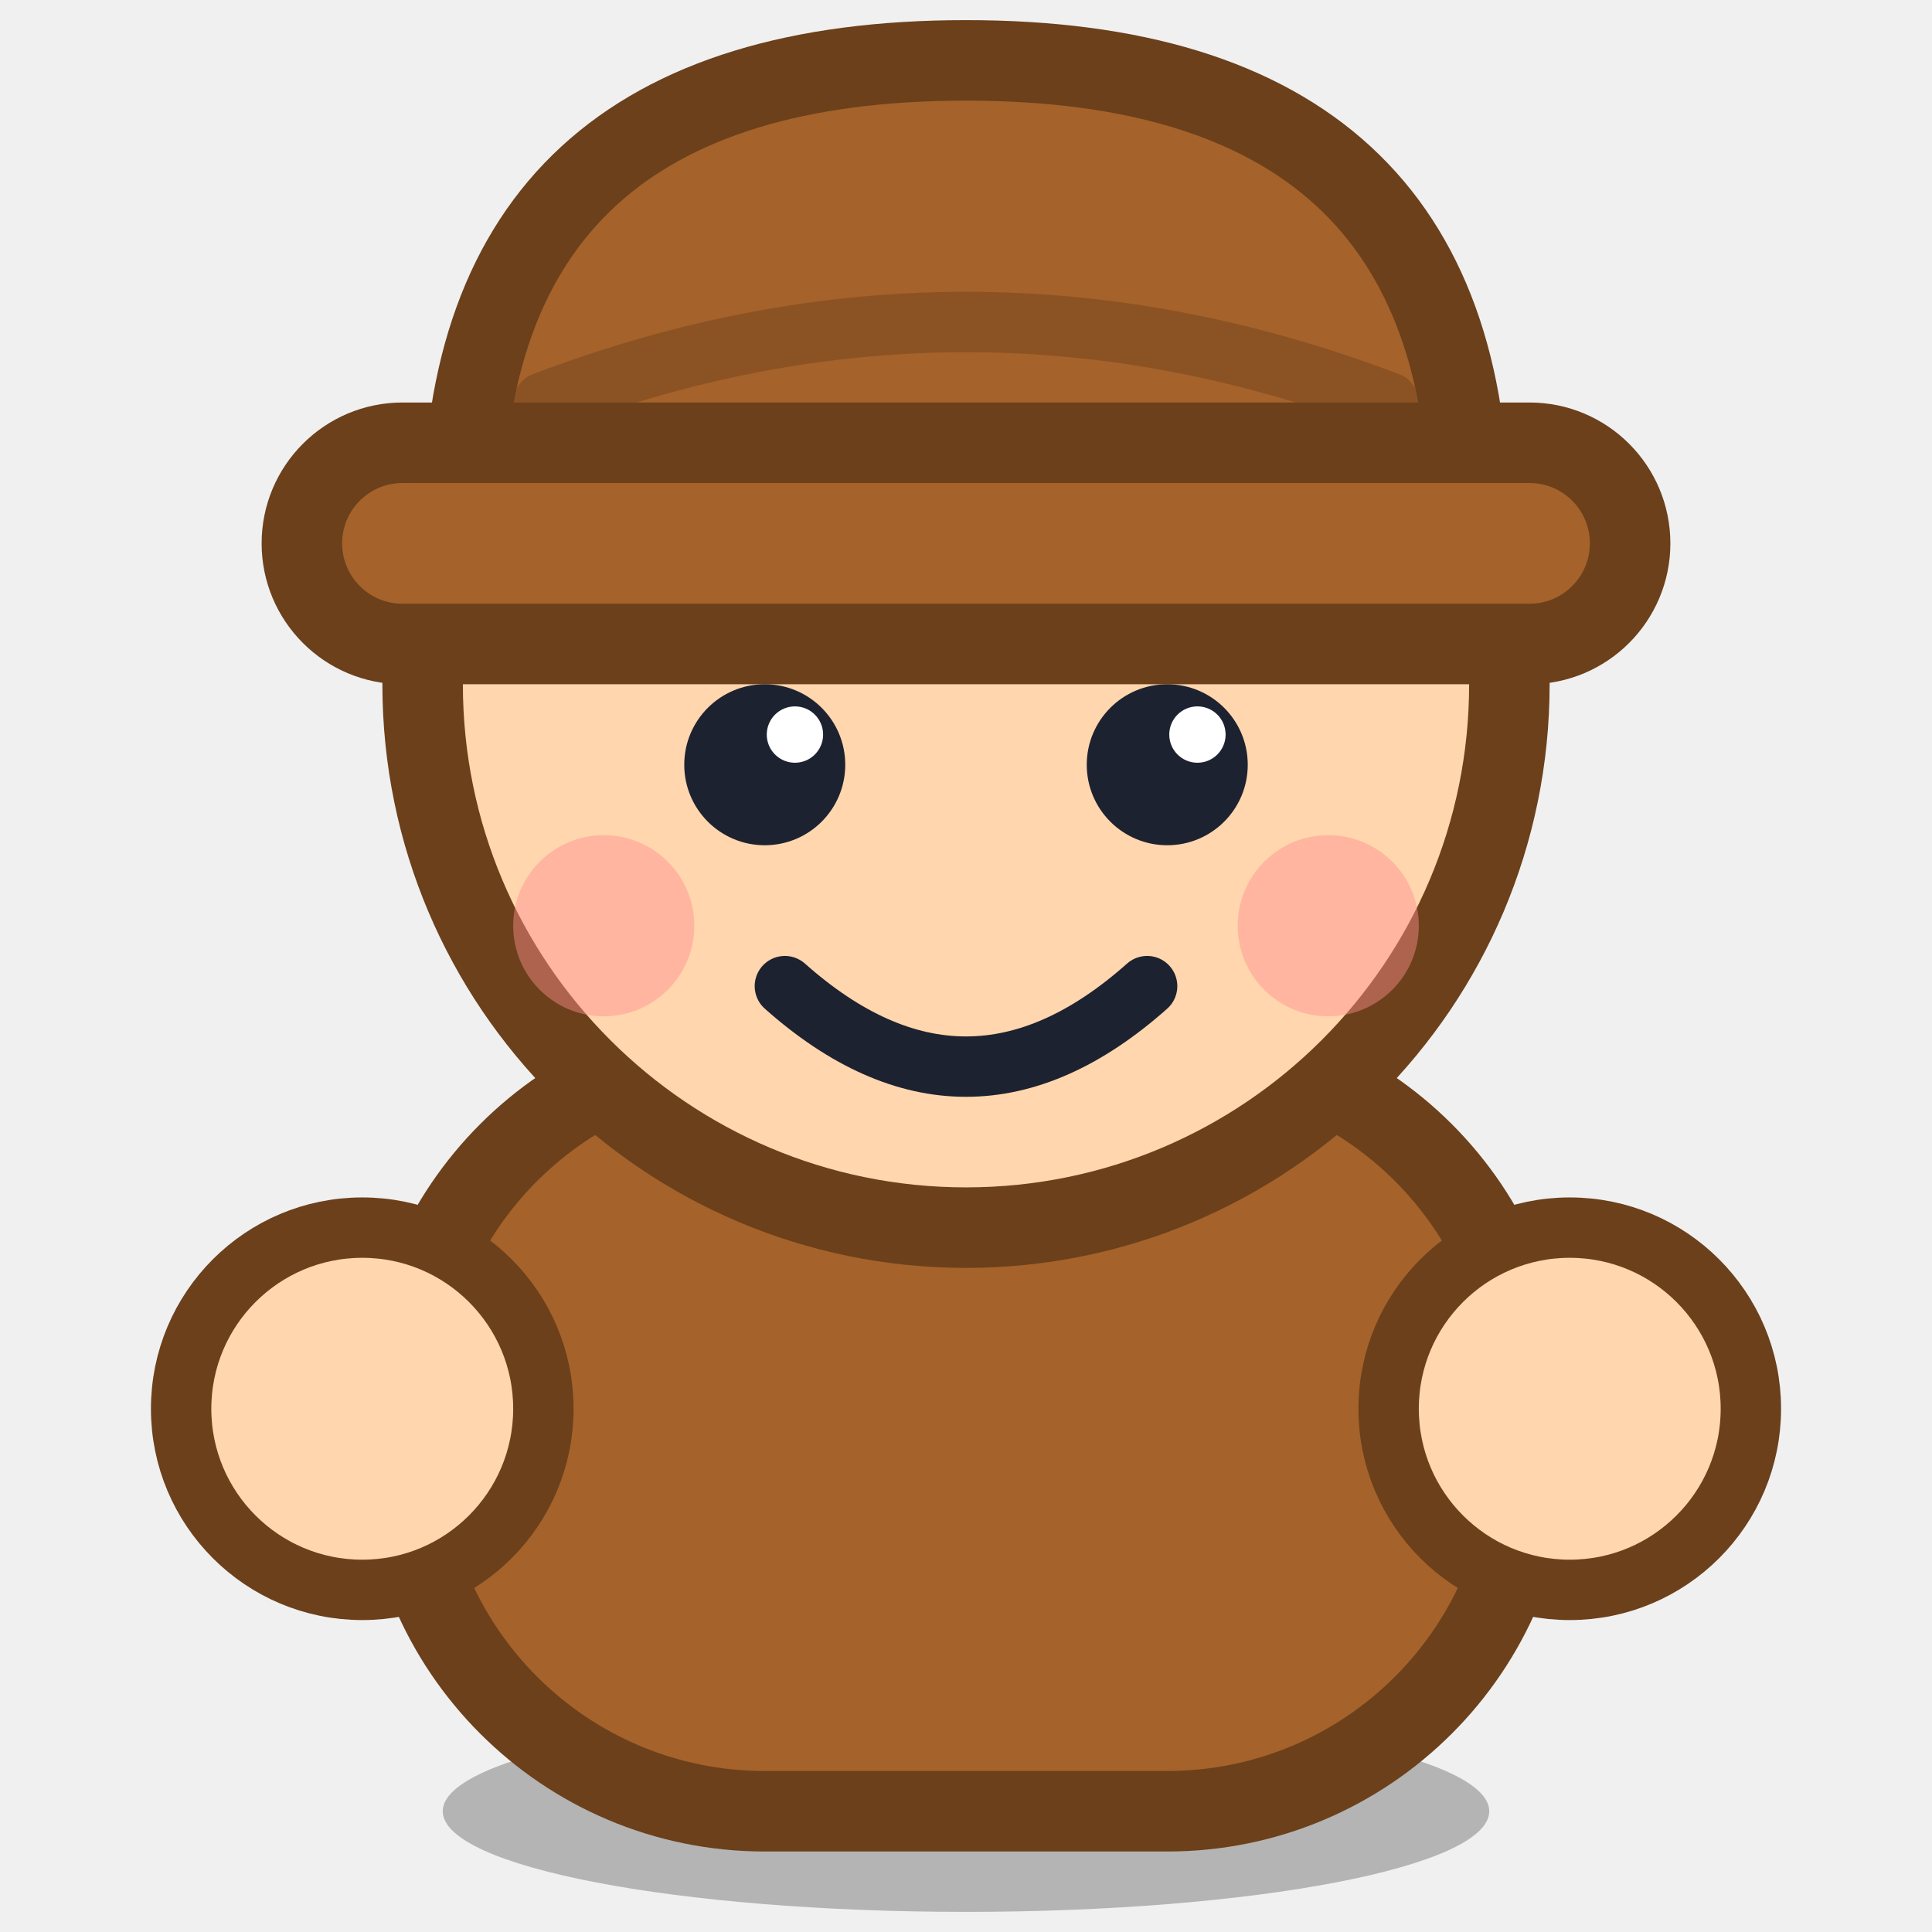
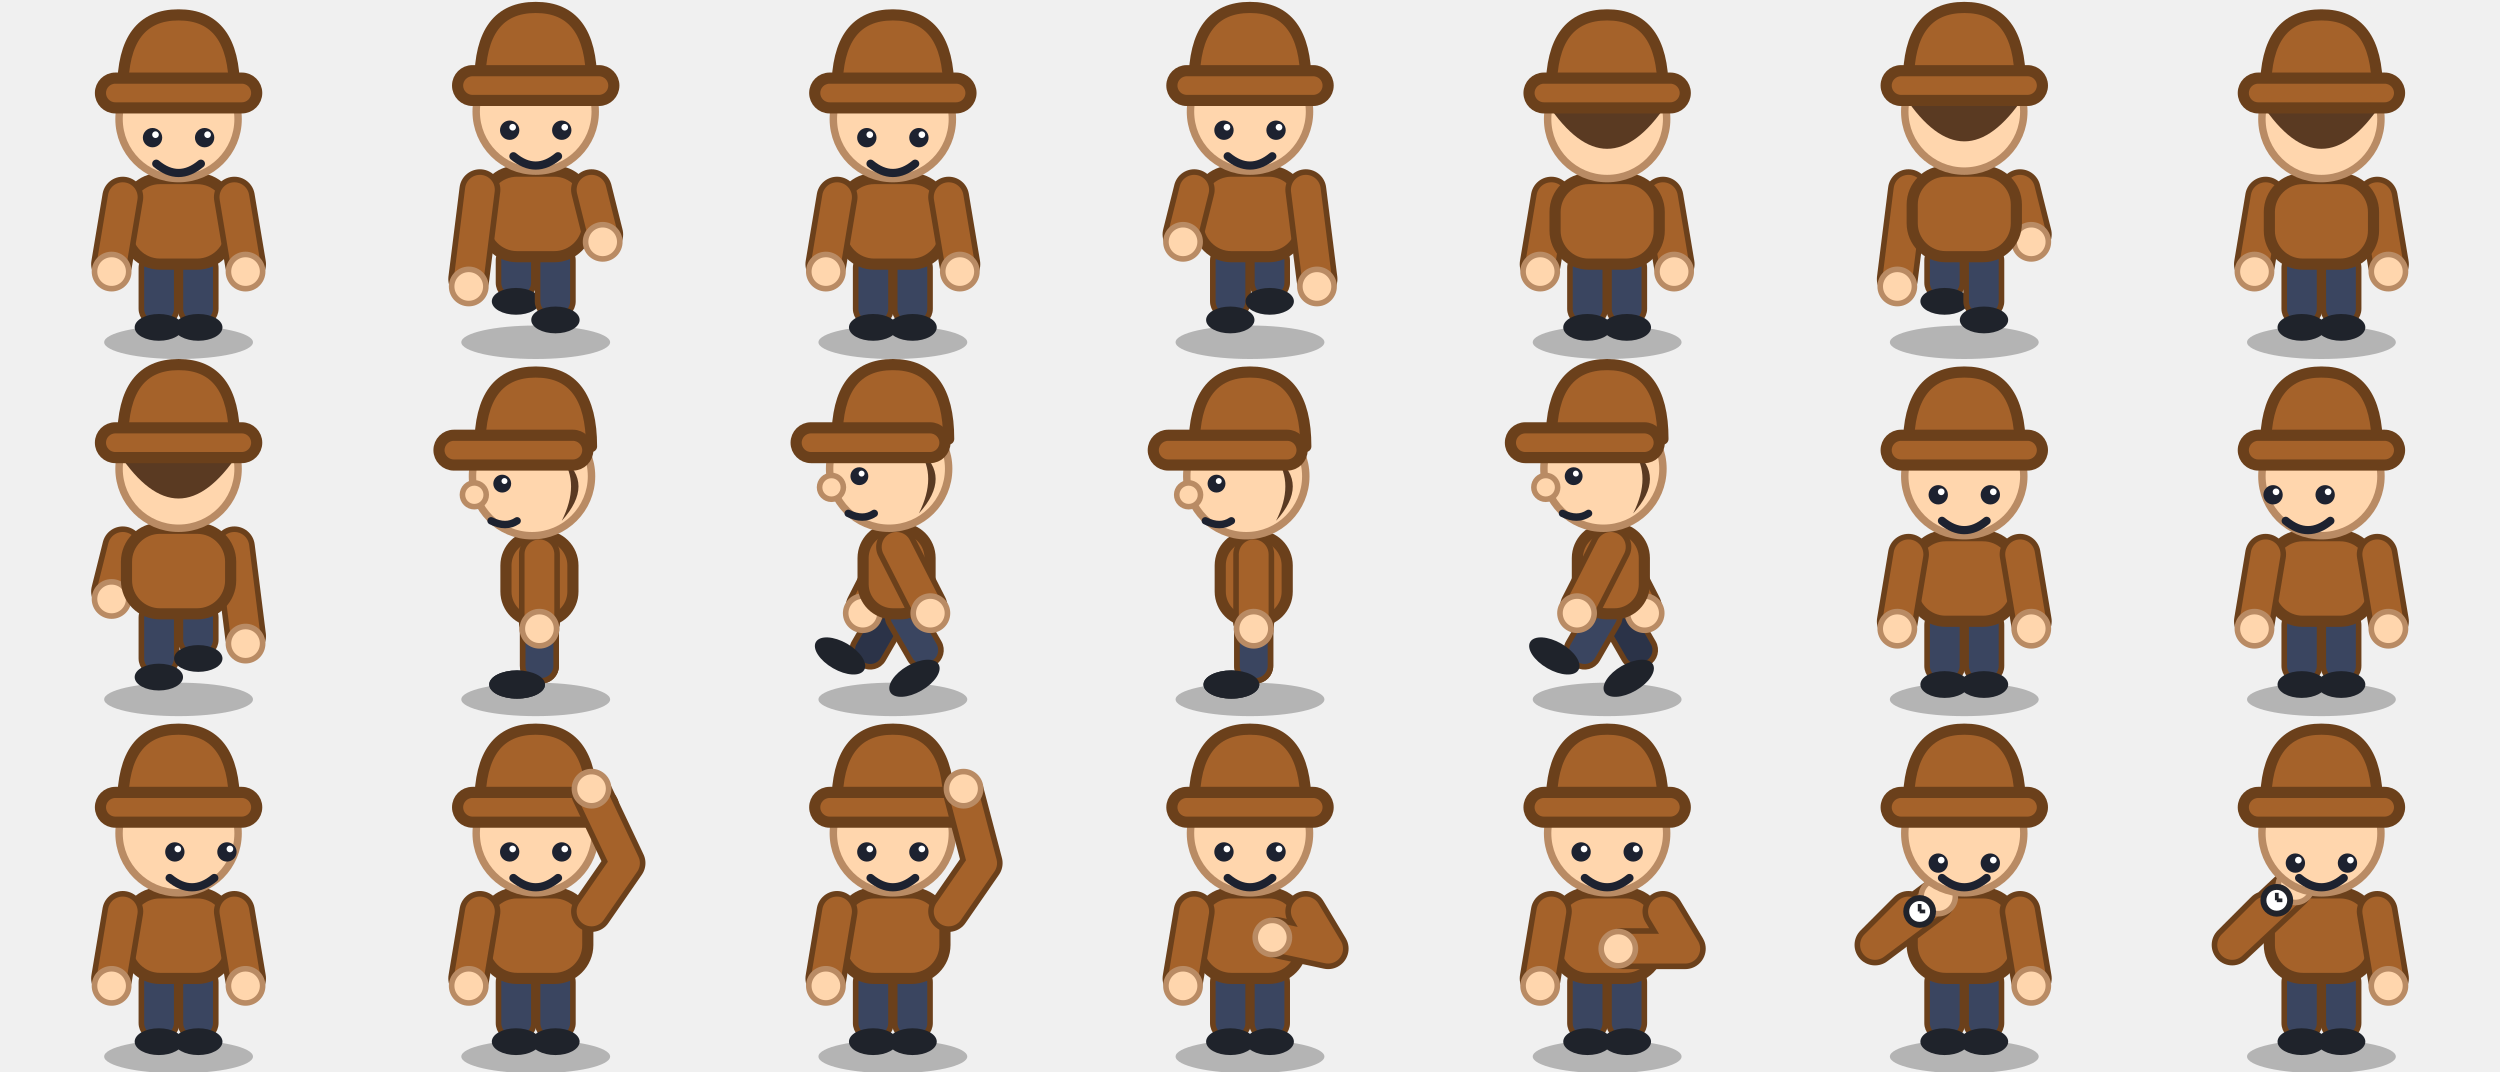
- <svg xmlns="http://www.w3.org/2000/svg" width="96" height="96" viewBox="0 0 96 96">
-   <ellipse cx="48" cy="90" rx="26" ry="5" fill="#000" opacity="0.25" />
-   <rect x="20" y="52" width="56" height="38" rx="18" fill="#a5622a" stroke="#6b401b" stroke-width="4" />
-   <circle cx="18" cy="70" r="9" fill="#ffd6ad" stroke="#6b401b" stroke-width="3" />
-   <circle cx="78" cy="70" r="9" fill="#ffd6ad" stroke="#6b401b" stroke-width="3" />
-   <circle cx="48" cy="34" r="27" fill="#ffd6ad" stroke="#6b401b" stroke-width="4" />
-   <path d="M23 26 Q23 3 48 3 Q73 3 73 26 Z" fill="#a5622a" stroke="#6b401b" stroke-width="4" stroke-linejoin="round" />
-   <rect x="15" y="22" width="66" height="10" rx="5" fill="#a5622a" stroke="#6b401b" stroke-width="4" />
-   <path d="M27 20 Q48 12 69 20" fill="none" stroke="#6b401b" stroke-width="3" opacity="0.45" stroke-linecap="round" />
-   <circle cx="38" cy="38" r="4" fill="#1d2230" />
-   <circle cx="58" cy="38" r="4" fill="#1d2230" />
-   <circle cx="39.5" cy="36.5" r="1.4" fill="#fff" />
-   <circle cx="59.5" cy="36.5" r="1.4" fill="#fff" />
-   <path d="M39 49 Q48 57 57 49" fill="none" stroke="#1d2230" stroke-width="3" stroke-linecap="round" />
-   <circle cx="30" cy="46" r="4.5" fill="#ff8f8f" opacity="0.45" />
-   <circle cx="66" cy="46" r="4.5" fill="#ff8f8f" opacity="0.45" />
+ <svg xmlns="http://www.w3.org/2000/svg" width="672" height="288" viewBox="0 0 672 288">
+   <g transform="translate(0 0)">
+     <ellipse cx="48" cy="92" rx="20" ry="4.5" fill="#000" opacity="0.25" />
+     <rect x="38" y="68" width="9.5" height="19" rx="4" fill="#3a4560" stroke="#6b401b" stroke-width="1.5" />
+     <ellipse cx="42.7" cy="88" rx="6.5" ry="3.6" fill="#1f232b" />
+     <rect x="48.5" y="68" width="9.5" height="19" rx="4" fill="#3a4560" stroke="#6b401b" stroke-width="1.5" />
+     <ellipse cx="53.3" cy="88" rx="6.5" ry="3.6" fill="#1f232b" />
+     <rect x="34" y="48" width="28" height="23" rx="9" fill="#a5622a" stroke="#6b401b" stroke-width="3" />
+     <path d="M33 53 L30 71" fill="none" stroke="#6b401b" stroke-width="11" stroke-linecap="round" stroke-linejoin="round" />
+     <path d="M33 53 L30 71" fill="none" stroke="#a5622a" stroke-width="8" stroke-linecap="round" stroke-linejoin="round" />
+     <circle cx="30" cy="73" r="4.6" fill="#ffd6ad" stroke="#b98b64" stroke-width="1.5" />
+     <circle cx="48" cy="32" r="16" fill="#ffd6ad" stroke="#b98b64" stroke-width="2" />
+     <circle cx="41" cy="37" r="2.6" fill="#1d2230" />
+     <circle cx="55" cy="37" r="2.6" fill="#1d2230" />
+     <circle cx="41.8" cy="36.2" r="0.9" fill="#fff" />
+     <circle cx="55.8" cy="36.2" r="0.9" fill="#fff" />
+     <path d="M42 44 Q48 49 54 44" fill="none" stroke="#1d2230" stroke-width="2.2" stroke-linecap="round" />
+     <path d="M33 24 Q33 4 48 4 Q63 4 63 24 Z" fill="#a5622a" stroke="#6b401b" stroke-width="3" stroke-linejoin="round" />
+     <rect x="27" y="21" width="42" height="8" rx="4" fill="#a5622a" stroke="#6b401b" stroke-width="3" />
+     <path d="M63 53 L66 71" fill="none" stroke="#6b401b" stroke-width="11" stroke-linecap="round" stroke-linejoin="round" />
+     <path d="M63 53 L66 71" fill="none" stroke="#a5622a" stroke-width="8" stroke-linecap="round" stroke-linejoin="round" />
+     <circle cx="66" cy="73" r="4.6" fill="#ffd6ad" stroke="#b98b64" stroke-width="1.5" />
+   </g>
+   <g transform="translate(96 0)">
+     <ellipse cx="48" cy="92" rx="20" ry="4.5" fill="#000" opacity="0.25" />
+     <rect x="38" y="66" width="9.5" height="14" rx="4" fill="#3a4560" stroke="#6b401b" stroke-width="1.5" />
+     <ellipse cx="42.7" cy="81" rx="6.5" ry="3.6" fill="#1f232b" />
+     <rect x="48.5" y="66" width="9.5" height="19" rx="4" fill="#3a4560" stroke="#6b401b" stroke-width="1.5" />
+     <ellipse cx="53.3" cy="86" rx="6.5" ry="3.6" fill="#1f232b" />
+     <rect x="34" y="46" width="28" height="23" rx="9" fill="#a5622a" stroke="#6b401b" stroke-width="3" />
+     <path d="M33 51 L30 75" fill="none" stroke="#6b401b" stroke-width="11" stroke-linecap="round" stroke-linejoin="round" />
+     <path d="M33 51 L30 75" fill="none" stroke="#a5622a" stroke-width="8" stroke-linecap="round" stroke-linejoin="round" />
+     <circle cx="30" cy="77" r="4.6" fill="#ffd6ad" stroke="#b98b64" stroke-width="1.5" />
+     <circle cx="48" cy="30" r="16" fill="#ffd6ad" stroke="#b98b64" stroke-width="2" />
+     <circle cx="41" cy="35" r="2.6" fill="#1d2230" />
+     <circle cx="55" cy="35" r="2.6" fill="#1d2230" />
+     <circle cx="41.8" cy="34.2" r="0.9" fill="#fff" />
+     <circle cx="55.8" cy="34.2" r="0.9" fill="#fff" />
+     <path d="M42 42 Q48 47 54 42" fill="none" stroke="#1d2230" stroke-width="2.2" stroke-linecap="round" />
+     <path d="M33 22 Q33 2 48 2 Q63 2 63 22 Z" fill="#a5622a" stroke="#6b401b" stroke-width="3" stroke-linejoin="round" />
+     <rect x="27" y="19" width="42" height="8" rx="4" fill="#a5622a" stroke="#6b401b" stroke-width="3" />
+     <path d="M63 51 L66 63" fill="none" stroke="#6b401b" stroke-width="11" stroke-linecap="round" stroke-linejoin="round" />
+     <path d="M63 51 L66 63" fill="none" stroke="#a5622a" stroke-width="8" stroke-linecap="round" stroke-linejoin="round" />
+     <circle cx="66" cy="65" r="4.6" fill="#ffd6ad" stroke="#b98b64" stroke-width="1.5" />
+   </g>
+   <g transform="translate(192 0)">
+     <ellipse cx="48" cy="92" rx="20" ry="4.5" fill="#000" opacity="0.25" />
+     <rect x="38" y="68" width="9.5" height="19" rx="4" fill="#3a4560" stroke="#6b401b" stroke-width="1.5" />
+     <ellipse cx="42.7" cy="88" rx="6.5" ry="3.6" fill="#1f232b" />
+     <rect x="48.5" y="68" width="9.5" height="19" rx="4" fill="#3a4560" stroke="#6b401b" stroke-width="1.5" />
+     <ellipse cx="53.3" cy="88" rx="6.5" ry="3.6" fill="#1f232b" />
+     <rect x="34" y="48" width="28" height="23" rx="9" fill="#a5622a" stroke="#6b401b" stroke-width="3" />
+     <path d="M33 53 L30 71" fill="none" stroke="#6b401b" stroke-width="11" stroke-linecap="round" stroke-linejoin="round" />
+     <path d="M33 53 L30 71" fill="none" stroke="#a5622a" stroke-width="8" stroke-linecap="round" stroke-linejoin="round" />
+     <circle cx="30" cy="73" r="4.6" fill="#ffd6ad" stroke="#b98b64" stroke-width="1.5" />
+     <circle cx="48" cy="32" r="16" fill="#ffd6ad" stroke="#b98b64" stroke-width="2" />
+     <circle cx="41" cy="37" r="2.6" fill="#1d2230" />
+     <circle cx="55" cy="37" r="2.6" fill="#1d2230" />
+     <circle cx="41.8" cy="36.2" r="0.9" fill="#fff" />
+     <circle cx="55.8" cy="36.2" r="0.9" fill="#fff" />
+     <path d="M42 44 Q48 49 54 44" fill="none" stroke="#1d2230" stroke-width="2.2" stroke-linecap="round" />
+     <path d="M33 24 Q33 4 48 4 Q63 4 63 24 Z" fill="#a5622a" stroke="#6b401b" stroke-width="3" stroke-linejoin="round" />
+     <rect x="27" y="21" width="42" height="8" rx="4" fill="#a5622a" stroke="#6b401b" stroke-width="3" />
+     <path d="M63 53 L66 71" fill="none" stroke="#6b401b" stroke-width="11" stroke-linecap="round" stroke-linejoin="round" />
+     <path d="M63 53 L66 71" fill="none" stroke="#a5622a" stroke-width="8" stroke-linecap="round" stroke-linejoin="round" />
+     <circle cx="66" cy="73" r="4.6" fill="#ffd6ad" stroke="#b98b64" stroke-width="1.5" />
+   </g>
+   <g transform="translate(288 0)">
+     <ellipse cx="48" cy="92" rx="20" ry="4.5" fill="#000" opacity="0.25" />
+     <rect x="38" y="66" width="9.5" height="19" rx="4" fill="#3a4560" stroke="#6b401b" stroke-width="1.5" />
+     <ellipse cx="42.7" cy="86" rx="6.5" ry="3.6" fill="#1f232b" />
+     <rect x="48.5" y="66" width="9.5" height="14" rx="4" fill="#3a4560" stroke="#6b401b" stroke-width="1.5" />
+     <ellipse cx="53.3" cy="81" rx="6.5" ry="3.6" fill="#1f232b" />
+     <rect x="34" y="46" width="28" height="23" rx="9" fill="#a5622a" stroke="#6b401b" stroke-width="3" />
+     <path d="M33 51 L30 63" fill="none" stroke="#6b401b" stroke-width="11" stroke-linecap="round" stroke-linejoin="round" />
+     <path d="M33 51 L30 63" fill="none" stroke="#a5622a" stroke-width="8" stroke-linecap="round" stroke-linejoin="round" />
+     <circle cx="30" cy="65" r="4.6" fill="#ffd6ad" stroke="#b98b64" stroke-width="1.5" />
+     <circle cx="48" cy="30" r="16" fill="#ffd6ad" stroke="#b98b64" stroke-width="2" />
+     <circle cx="41" cy="35" r="2.6" fill="#1d2230" />
+     <circle cx="55" cy="35" r="2.6" fill="#1d2230" />
+     <circle cx="41.8" cy="34.2" r="0.9" fill="#fff" />
+     <circle cx="55.8" cy="34.2" r="0.9" fill="#fff" />
+     <path d="M42 42 Q48 47 54 42" fill="none" stroke="#1d2230" stroke-width="2.2" stroke-linecap="round" />
+     <path d="M33 22 Q33 2 48 2 Q63 2 63 22 Z" fill="#a5622a" stroke="#6b401b" stroke-width="3" stroke-linejoin="round" />
+     <rect x="27" y="19" width="42" height="8" rx="4" fill="#a5622a" stroke="#6b401b" stroke-width="3" />
+     <path d="M63 51 L66 75" fill="none" stroke="#6b401b" stroke-width="11" stroke-linecap="round" stroke-linejoin="round" />
+     <path d="M63 51 L66 75" fill="none" stroke="#a5622a" stroke-width="8" stroke-linecap="round" stroke-linejoin="round" />
+     <circle cx="66" cy="77" r="4.6" fill="#ffd6ad" stroke="#b98b64" stroke-width="1.5" />
+   </g>
+   <g transform="translate(384 0)">
+     <ellipse cx="48" cy="92" rx="20" ry="4.5" fill="#000" opacity="0.25" />
+     <rect x="38" y="68" width="9.5" height="19" rx="4" fill="#3a4560" stroke="#6b401b" stroke-width="1.5" />
+     <ellipse cx="42.7" cy="88" rx="6.5" ry="3.6" fill="#1f232b" />
+     <rect x="48.5" y="68" width="9.5" height="19" rx="4" fill="#3a4560" stroke="#6b401b" stroke-width="1.5" />
+     <ellipse cx="53.3" cy="88" rx="6.5" ry="3.6" fill="#1f232b" />
+     <path d="M33 53 L30 71" fill="none" stroke="#6b401b" stroke-width="11" stroke-linecap="round" stroke-linejoin="round" />
+     <path d="M33 53 L30 71" fill="none" stroke="#a5622a" stroke-width="8" stroke-linecap="round" stroke-linejoin="round" />
+     <circle cx="30" cy="73" r="4.6" fill="#ffd6ad" stroke="#b98b64" stroke-width="1.5" />
+     <path d="M63 53 L66 71" fill="none" stroke="#6b401b" stroke-width="11" stroke-linecap="round" stroke-linejoin="round" />
+     <path d="M63 53 L66 71" fill="none" stroke="#a5622a" stroke-width="8" stroke-linecap="round" stroke-linejoin="round" />
+     <circle cx="66" cy="73" r="4.6" fill="#ffd6ad" stroke="#b98b64" stroke-width="1.5" />
+     <rect x="34" y="48" width="28" height="23" rx="9" fill="#a5622a" stroke="#6b401b" stroke-width="3" />
+     <circle cx="48" cy="32" r="16" fill="#ffd6ad" stroke="#b98b64" stroke-width="2" />
+     <path d="M32 28 Q48 52 64 28 L64 26 L32 26Z" fill="#5a3a22" />
+     <path d="M33 24 Q33 4 48 4 Q63 4 63 24 Z" fill="#a5622a" stroke="#6b401b" stroke-width="3" stroke-linejoin="round" />
+     <rect x="27" y="21" width="42" height="8" rx="4" fill="#a5622a" stroke="#6b401b" stroke-width="3" />
+   </g>
+   <g transform="translate(480 0)">
+     <ellipse cx="48" cy="92" rx="20" ry="4.5" fill="#000" opacity="0.25" />
+     <rect x="38" y="66" width="9.5" height="14" rx="4" fill="#3a4560" stroke="#6b401b" stroke-width="1.5" />
+     <ellipse cx="42.7" cy="81" rx="6.5" ry="3.6" fill="#1f232b" />
+     <rect x="48.5" y="66" width="9.5" height="19" rx="4" fill="#3a4560" stroke="#6b401b" stroke-width="1.5" />
+     <ellipse cx="53.3" cy="86" rx="6.5" ry="3.6" fill="#1f232b" />
+     <path d="M33 51 L30 75" fill="none" stroke="#6b401b" stroke-width="11" stroke-linecap="round" stroke-linejoin="round" />
+     <path d="M33 51 L30 75" fill="none" stroke="#a5622a" stroke-width="8" stroke-linecap="round" stroke-linejoin="round" />
+     <circle cx="30" cy="77" r="4.6" fill="#ffd6ad" stroke="#b98b64" stroke-width="1.5" />
+     <path d="M63 51 L66 63" fill="none" stroke="#6b401b" stroke-width="11" stroke-linecap="round" stroke-linejoin="round" />
+     <path d="M63 51 L66 63" fill="none" stroke="#a5622a" stroke-width="8" stroke-linecap="round" stroke-linejoin="round" />
+     <circle cx="66" cy="65" r="4.6" fill="#ffd6ad" stroke="#b98b64" stroke-width="1.5" />
+     <rect x="34" y="46" width="28" height="23" rx="9" fill="#a5622a" stroke="#6b401b" stroke-width="3" />
+     <circle cx="48" cy="30" r="16" fill="#ffd6ad" stroke="#b98b64" stroke-width="2" />
+     <path d="M32 26 Q48 50 64 26 L64 24 L32 24Z" fill="#5a3a22" />
+     <path d="M33 22 Q33 2 48 2 Q63 2 63 22 Z" fill="#a5622a" stroke="#6b401b" stroke-width="3" stroke-linejoin="round" />
+     <rect x="27" y="19" width="42" height="8" rx="4" fill="#a5622a" stroke="#6b401b" stroke-width="3" />
+   </g>
+   <g transform="translate(576 0)">
+     <ellipse cx="48" cy="92" rx="20" ry="4.5" fill="#000" opacity="0.25" />
+     <rect x="38" y="68" width="9.5" height="19" rx="4" fill="#3a4560" stroke="#6b401b" stroke-width="1.5" />
+     <ellipse cx="42.7" cy="88" rx="6.5" ry="3.6" fill="#1f232b" />
+     <rect x="48.5" y="68" width="9.5" height="19" rx="4" fill="#3a4560" stroke="#6b401b" stroke-width="1.5" />
+     <ellipse cx="53.3" cy="88" rx="6.5" ry="3.6" fill="#1f232b" />
+     <path d="M33 53 L30 71" fill="none" stroke="#6b401b" stroke-width="11" stroke-linecap="round" stroke-linejoin="round" />
+     <path d="M33 53 L30 71" fill="none" stroke="#a5622a" stroke-width="8" stroke-linecap="round" stroke-linejoin="round" />
+     <circle cx="30" cy="73" r="4.6" fill="#ffd6ad" stroke="#b98b64" stroke-width="1.5" />
+     <path d="M63 53 L66 71" fill="none" stroke="#6b401b" stroke-width="11" stroke-linecap="round" stroke-linejoin="round" />
+     <path d="M63 53 L66 71" fill="none" stroke="#a5622a" stroke-width="8" stroke-linecap="round" stroke-linejoin="round" />
+     <circle cx="66" cy="73" r="4.6" fill="#ffd6ad" stroke="#b98b64" stroke-width="1.5" />
+     <rect x="34" y="48" width="28" height="23" rx="9" fill="#a5622a" stroke="#6b401b" stroke-width="3" />
+     <circle cx="48" cy="32" r="16" fill="#ffd6ad" stroke="#b98b64" stroke-width="2" />
+     <path d="M32 28 Q48 52 64 28 L64 26 L32 26Z" fill="#5a3a22" />
+     <path d="M33 24 Q33 4 48 4 Q63 4 63 24 Z" fill="#a5622a" stroke="#6b401b" stroke-width="3" stroke-linejoin="round" />
+     <rect x="27" y="21" width="42" height="8" rx="4" fill="#a5622a" stroke="#6b401b" stroke-width="3" />
+   </g>
+   <g transform="translate(0 96)">
+     <ellipse cx="48" cy="92" rx="20" ry="4.5" fill="#000" opacity="0.25" />
+     <rect x="38" y="66" width="9.5" height="19" rx="4" fill="#3a4560" stroke="#6b401b" stroke-width="1.5" />
+     <ellipse cx="42.7" cy="86" rx="6.5" ry="3.6" fill="#1f232b" />
+     <rect x="48.5" y="66" width="9.5" height="14" rx="4" fill="#3a4560" stroke="#6b401b" stroke-width="1.5" />
+     <ellipse cx="53.3" cy="81" rx="6.5" ry="3.6" fill="#1f232b" />
+     <path d="M33 51 L30 63" fill="none" stroke="#6b401b" stroke-width="11" stroke-linecap="round" stroke-linejoin="round" />
+     <path d="M33 51 L30 63" fill="none" stroke="#a5622a" stroke-width="8" stroke-linecap="round" stroke-linejoin="round" />
+     <circle cx="30" cy="65" r="4.6" fill="#ffd6ad" stroke="#b98b64" stroke-width="1.5" />
+     <path d="M63 51 L66 75" fill="none" stroke="#6b401b" stroke-width="11" stroke-linecap="round" stroke-linejoin="round" />
+     <path d="M63 51 L66 75" fill="none" stroke="#a5622a" stroke-width="8" stroke-linecap="round" stroke-linejoin="round" />
+     <circle cx="66" cy="77" r="4.6" fill="#ffd6ad" stroke="#b98b64" stroke-width="1.5" />
+     <rect x="34" y="46" width="28" height="23" rx="9" fill="#a5622a" stroke="#6b401b" stroke-width="3" />
+     <circle cx="48" cy="30" r="16" fill="#ffd6ad" stroke="#b98b64" stroke-width="2" />
+     <path d="M32 26 Q48 50 64 26 L64 24 L32 24Z" fill="#5a3a22" />
+     <path d="M33 22 Q33 2 48 2 Q63 2 63 22 Z" fill="#a5622a" stroke="#6b401b" stroke-width="3" stroke-linejoin="round" />
+     <rect x="27" y="19" width="42" height="8" rx="4" fill="#a5622a" stroke="#6b401b" stroke-width="3" />
+   </g>
+   <g transform="translate(96 96)">
+     <ellipse cx="48" cy="92" rx="20" ry="4.5" fill="#000" opacity="0.25" />
+     <g transform="rotate(0 49 68)">
+       <rect x="44.5" y="68" width="9" height="19" rx="4" fill="#2b3348" stroke="#6b401b" stroke-width="1.5" />
+       <ellipse cx="43" cy="88" rx="7.5" ry="3.8" fill="#1f232b" />
+     </g>
+     <g transform="rotate(0 49 53)">
+       <path d="M49 53 L49 71" fill="none" stroke="#6b401b" stroke-width="11" stroke-linecap="round" stroke-linejoin="round" />
+       <path d="M49 53 L49 71" fill="none" stroke="#a5622a" stroke-width="8" stroke-linecap="round" stroke-linejoin="round" />
+       <circle cx="49" cy="73" r="4.6" fill="#ffd6ad" stroke="#b98b64" stroke-width="1.5" />
+     </g>
+     <g transform="rotate(0 49 68)">
+       <rect x="44.5" y="68" width="9" height="19" rx="4" fill="#3a4560" stroke="#6b401b" stroke-width="1.5" />
+       <ellipse cx="43" cy="88" rx="7.5" ry="3.8" fill="#1f232b" />
+     </g>
+     <rect x="40" y="48" width="18" height="23" rx="8" fill="#a5622a" stroke="#6b401b" stroke-width="3" />
+     <g transform="rotate(0 49 53)">
+       <path d="M49 53 L49 71" fill="none" stroke="#6b401b" stroke-width="11" stroke-linecap="round" stroke-linejoin="round" />
+       <path d="M49 53 L49 71" fill="none" stroke="#a5622a" stroke-width="8" stroke-linecap="round" stroke-linejoin="round" />
+       <circle cx="49" cy="73" r="4.6" fill="#ffd6ad" stroke="#b98b64" stroke-width="1.5" />
+     </g>
+     <circle cx="47" cy="32" r="16" fill="#ffd6ad" stroke="#b98b64" stroke-width="2" />
+     <path d="M55 27 Q64 34 55 44 Q60 34 55 27Z" fill="#5a3a22" />
+     <circle cx="31.5" cy="37" r="3.2" fill="#ffd6ad" stroke="#b98b64" stroke-width="1.5" />
+     <circle cx="39" cy="34" r="2.4" fill="#1d2230" />
+     <circle cx="39.6" cy="33.3" r="0.8" fill="#fff" />
+     <path d="M36 44 Q40 46 43 44" fill="none" stroke="#1d2230" stroke-width="2" stroke-linecap="round" />
+     <path d="M33 24 Q33 4 48 4 Q63 4 63 24 Z" fill="#a5622a" stroke="#6b401b" stroke-width="3" stroke-linejoin="round" />
+     <rect x="22" y="21" width="40" height="8" rx="4" fill="#a5622a" stroke="#6b401b" stroke-width="3" />
+   </g>
+   <g transform="translate(192 96)">
+     <ellipse cx="48" cy="92" rx="20" ry="4.5" fill="#000" opacity="0.25" />
+     <g transform="rotate(30 49 66)">
+       <rect x="44.5" y="66" width="9" height="19" rx="4" fill="#2b3348" stroke="#6b401b" stroke-width="1.5" />
+       <ellipse cx="43" cy="86" rx="7.5" ry="3.8" fill="#1f232b" />
+     </g>
+     <g transform="rotate(27 49 51)">
+       <path d="M49 51 L49 69" fill="none" stroke="#6b401b" stroke-width="11" stroke-linecap="round" stroke-linejoin="round" />
+       <path d="M49 51 L49 69" fill="none" stroke="#a5622a" stroke-width="8" stroke-linecap="round" stroke-linejoin="round" />
+       <circle cx="49" cy="71" r="4.6" fill="#ffd6ad" stroke="#b98b64" stroke-width="1.5" />
+     </g>
+     <g transform="rotate(-30 49 66)">
+       <rect x="44.5" y="66" width="9" height="19" rx="4" fill="#3a4560" stroke="#6b401b" stroke-width="1.5" />
+       <ellipse cx="43" cy="86" rx="7.5" ry="3.8" fill="#1f232b" />
+     </g>
+     <rect x="40" y="46" width="18" height="23" rx="8" fill="#a5622a" stroke="#6b401b" stroke-width="3" />
+     <g transform="rotate(-27 49 51)">
+       <path d="M49 51 L49 69" fill="none" stroke="#6b401b" stroke-width="11" stroke-linecap="round" stroke-linejoin="round" />
+       <path d="M49 51 L49 69" fill="none" stroke="#a5622a" stroke-width="8" stroke-linecap="round" stroke-linejoin="round" />
+       <circle cx="49" cy="71" r="4.6" fill="#ffd6ad" stroke="#b98b64" stroke-width="1.5" />
+     </g>
+     <circle cx="47" cy="30" r="16" fill="#ffd6ad" stroke="#b98b64" stroke-width="2" />
+     <path d="M55 25 Q64 32 55 42 Q60 32 55 25Z" fill="#5a3a22" />
+     <circle cx="31.5" cy="35" r="3.2" fill="#ffd6ad" stroke="#b98b64" stroke-width="1.5" />
+     <circle cx="39" cy="32" r="2.4" fill="#1d2230" />
+     <circle cx="39.6" cy="31.3" r="0.8" fill="#fff" />
+     <path d="M36 42 Q40 44 43 42" fill="none" stroke="#1d2230" stroke-width="2" stroke-linecap="round" />
+     <path d="M33 22 Q33 2 48 2 Q63 2 63 22 Z" fill="#a5622a" stroke="#6b401b" stroke-width="3" stroke-linejoin="round" />
+     <rect x="22" y="19" width="40" height="8" rx="4" fill="#a5622a" stroke="#6b401b" stroke-width="3" />
+   </g>
+   <g transform="translate(288 96)">
+     <ellipse cx="48" cy="92" rx="20" ry="4.5" fill="#000" opacity="0.25" />
+     <g transform="rotate(3.67394039744206e-15 49 68)">
+       <rect x="44.5" y="68" width="9" height="19" rx="4" fill="#2b3348" stroke="#6b401b" stroke-width="1.5" />
+       <ellipse cx="43" cy="88" rx="7.5" ry="3.8" fill="#1f232b" />
+     </g>
+     <g transform="rotate(3.306546357697854e-15 49 53)">
+       <path d="M49 53 L49 71" fill="none" stroke="#6b401b" stroke-width="11" stroke-linecap="round" stroke-linejoin="round" />
+       <path d="M49 53 L49 71" fill="none" stroke="#a5622a" stroke-width="8" stroke-linecap="round" stroke-linejoin="round" />
+       <circle cx="49" cy="73" r="4.6" fill="#ffd6ad" stroke="#b98b64" stroke-width="1.5" />
+     </g>
+     <g transform="rotate(-3.67394039744206e-15 49 68)">
+       <rect x="44.5" y="68" width="9" height="19" rx="4" fill="#3a4560" stroke="#6b401b" stroke-width="1.5" />
+       <ellipse cx="43" cy="88" rx="7.5" ry="3.8" fill="#1f232b" />
+     </g>
+     <rect x="40" y="48" width="18" height="23" rx="8" fill="#a5622a" stroke="#6b401b" stroke-width="3" />
+     <g transform="rotate(-3.306546357697854e-15 49 53)">
+       <path d="M49 53 L49 71" fill="none" stroke="#6b401b" stroke-width="11" stroke-linecap="round" stroke-linejoin="round" />
+       <path d="M49 53 L49 71" fill="none" stroke="#a5622a" stroke-width="8" stroke-linecap="round" stroke-linejoin="round" />
+       <circle cx="49" cy="73" r="4.6" fill="#ffd6ad" stroke="#b98b64" stroke-width="1.5" />
+     </g>
+     <circle cx="47" cy="32" r="16" fill="#ffd6ad" stroke="#b98b64" stroke-width="2" />
+     <path d="M55 27 Q64 34 55 44 Q60 34 55 27Z" fill="#5a3a22" />
+     <circle cx="31.5" cy="37" r="3.2" fill="#ffd6ad" stroke="#b98b64" stroke-width="1.5" />
+     <circle cx="39" cy="34" r="2.4" fill="#1d2230" />
+     <circle cx="39.6" cy="33.3" r="0.8" fill="#fff" />
+     <path d="M36 44 Q40 46 43 44" fill="none" stroke="#1d2230" stroke-width="2" stroke-linecap="round" />
+     <path d="M33 24 Q33 4 48 4 Q63 4 63 24 Z" fill="#a5622a" stroke="#6b401b" stroke-width="3" stroke-linejoin="round" />
+     <rect x="22" y="21" width="40" height="8" rx="4" fill="#a5622a" stroke="#6b401b" stroke-width="3" />
+   </g>
+   <g transform="translate(384 96)">
+     <ellipse cx="48" cy="92" rx="20" ry="4.5" fill="#000" opacity="0.25" />
+     <g transform="rotate(-30 49 66)">
+       <rect x="44.5" y="66" width="9" height="19" rx="4" fill="#2b3348" stroke="#6b401b" stroke-width="1.5" />
+       <ellipse cx="43" cy="86" rx="7.5" ry="3.8" fill="#1f232b" />
+     </g>
+     <g transform="rotate(-27 49 51)">
+       <path d="M49 51 L49 69" fill="none" stroke="#6b401b" stroke-width="11" stroke-linecap="round" stroke-linejoin="round" />
+       <path d="M49 51 L49 69" fill="none" stroke="#a5622a" stroke-width="8" stroke-linecap="round" stroke-linejoin="round" />
+       <circle cx="49" cy="71" r="4.6" fill="#ffd6ad" stroke="#b98b64" stroke-width="1.5" />
+     </g>
+     <g transform="rotate(30 49 66)">
+       <rect x="44.5" y="66" width="9" height="19" rx="4" fill="#3a4560" stroke="#6b401b" stroke-width="1.5" />
+       <ellipse cx="43" cy="86" rx="7.5" ry="3.8" fill="#1f232b" />
+     </g>
+     <rect x="40" y="46" width="18" height="23" rx="8" fill="#a5622a" stroke="#6b401b" stroke-width="3" />
+     <g transform="rotate(27 49 51)">
+       <path d="M49 51 L49 69" fill="none" stroke="#6b401b" stroke-width="11" stroke-linecap="round" stroke-linejoin="round" />
+       <path d="M49 51 L49 69" fill="none" stroke="#a5622a" stroke-width="8" stroke-linecap="round" stroke-linejoin="round" />
+       <circle cx="49" cy="71" r="4.6" fill="#ffd6ad" stroke="#b98b64" stroke-width="1.5" />
+     </g>
+     <circle cx="47" cy="30" r="16" fill="#ffd6ad" stroke="#b98b64" stroke-width="2" />
+     <path d="M55 25 Q64 32 55 42 Q60 32 55 25Z" fill="#5a3a22" />
+     <circle cx="31.5" cy="35" r="3.2" fill="#ffd6ad" stroke="#b98b64" stroke-width="1.5" />
+     <circle cx="39" cy="32" r="2.4" fill="#1d2230" />
+     <circle cx="39.6" cy="31.3" r="0.8" fill="#fff" />
+     <path d="M36 42 Q40 44 43 42" fill="none" stroke="#1d2230" stroke-width="2" stroke-linecap="round" />
+     <path d="M33 22 Q33 2 48 2 Q63 2 63 22 Z" fill="#a5622a" stroke="#6b401b" stroke-width="3" stroke-linejoin="round" />
+     <rect x="22" y="19" width="40" height="8" rx="4" fill="#a5622a" stroke="#6b401b" stroke-width="3" />
+   </g>
+   <g transform="translate(480 96)">
+     <ellipse cx="48" cy="92" rx="20" ry="4.5" fill="#000" opacity="0.25" />
+     <rect x="38" y="68" width="9.5" height="19" rx="4" fill="#3a4560" stroke="#6b401b" stroke-width="1.5" />
+     <ellipse cx="42.7" cy="88" rx="6.5" ry="3.6" fill="#1f232b" />
+     <rect x="48.5" y="68" width="9.5" height="19" rx="4" fill="#3a4560" stroke="#6b401b" stroke-width="1.5" />
+     <ellipse cx="53.3" cy="88" rx="6.5" ry="3.6" fill="#1f232b" />
+     <rect x="34" y="48" width="28" height="23" rx="9" fill="#a5622a" stroke="#6b401b" stroke-width="3" />
+     <path d="M33 53 L30 71" fill="none" stroke="#6b401b" stroke-width="11" stroke-linecap="round" stroke-linejoin="round" />
+     <path d="M33 53 L30 71" fill="none" stroke="#a5622a" stroke-width="8" stroke-linecap="round" stroke-linejoin="round" />
+     <circle cx="30" cy="73" r="4.6" fill="#ffd6ad" stroke="#b98b64" stroke-width="1.5" />
+     <circle cx="48" cy="32" r="16" fill="#ffd6ad" stroke="#b98b64" stroke-width="2" />
+     <circle cx="41" cy="37" r="2.6" fill="#1d2230" />
+     <circle cx="55" cy="37" r="2.6" fill="#1d2230" />
+     <circle cx="41.8" cy="36.2" r="0.9" fill="#fff" />
+     <circle cx="55.8" cy="36.2" r="0.9" fill="#fff" />
+     <path d="M42 44 Q48 49 54 44" fill="none" stroke="#1d2230" stroke-width="2.2" stroke-linecap="round" />
+     <path d="M33 24 Q33 4 48 4 Q63 4 63 24 Z" fill="#a5622a" stroke="#6b401b" stroke-width="3" stroke-linejoin="round" />
+     <rect x="27" y="21" width="42" height="8" rx="4" fill="#a5622a" stroke="#6b401b" stroke-width="3" />
+     <path d="M63 53 L66 71" fill="none" stroke="#6b401b" stroke-width="11" stroke-linecap="round" stroke-linejoin="round" />
+     <path d="M63 53 L66 71" fill="none" stroke="#a5622a" stroke-width="8" stroke-linecap="round" stroke-linejoin="round" />
+     <circle cx="66" cy="73" r="4.6" fill="#ffd6ad" stroke="#b98b64" stroke-width="1.5" />
+   </g>
+   <g transform="translate(576 96)">
+     <ellipse cx="48" cy="92" rx="20" ry="4.5" fill="#000" opacity="0.25" />
+     <rect x="38" y="68" width="9.5" height="19" rx="4" fill="#3a4560" stroke="#6b401b" stroke-width="1.5" />
+     <ellipse cx="42.7" cy="88" rx="6.5" ry="3.6" fill="#1f232b" />
+     <rect x="48.5" y="68" width="9.5" height="19" rx="4" fill="#3a4560" stroke="#6b401b" stroke-width="1.5" />
+     <ellipse cx="53.3" cy="88" rx="6.5" ry="3.6" fill="#1f232b" />
+     <rect x="34" y="48" width="28" height="23" rx="9" fill="#a5622a" stroke="#6b401b" stroke-width="3" />
+     <path d="M33 53 L30 71" fill="none" stroke="#6b401b" stroke-width="11" stroke-linecap="round" stroke-linejoin="round" />
+     <path d="M33 53 L30 71" fill="none" stroke="#a5622a" stroke-width="8" stroke-linecap="round" stroke-linejoin="round" />
+     <circle cx="30" cy="73" r="4.6" fill="#ffd6ad" stroke="#b98b64" stroke-width="1.5" />
+     <circle cx="48" cy="32" r="16" fill="#ffd6ad" stroke="#b98b64" stroke-width="2" />
+     <circle cx="35" cy="37" r="2.6" fill="#1d2230" />
+     <circle cx="49" cy="37" r="2.6" fill="#1d2230" />
+     <circle cx="35.8" cy="36.2" r="0.9" fill="#fff" />
+     <circle cx="49.8" cy="36.2" r="0.9" fill="#fff" />
+     <path d="M38.4 44 Q44.4 49 50.4 44" fill="none" stroke="#1d2230" stroke-width="2.2" stroke-linecap="round" />
+     <path d="M33 24 Q33 4 48 4 Q63 4 63 24 Z" fill="#a5622a" stroke="#6b401b" stroke-width="3" stroke-linejoin="round" />
+     <rect x="27" y="21" width="42" height="8" rx="4" fill="#a5622a" stroke="#6b401b" stroke-width="3" />
+     <path d="M63 53 L66 71" fill="none" stroke="#6b401b" stroke-width="11" stroke-linecap="round" stroke-linejoin="round" />
+     <path d="M63 53 L66 71" fill="none" stroke="#a5622a" stroke-width="8" stroke-linecap="round" stroke-linejoin="round" />
+     <circle cx="66" cy="73" r="4.6" fill="#ffd6ad" stroke="#b98b64" stroke-width="1.5" />
+   </g>
+   <g transform="translate(0 192)">
+     <ellipse cx="48" cy="92" rx="20" ry="4.5" fill="#000" opacity="0.25" />
+     <rect x="38" y="68" width="9.5" height="19" rx="4" fill="#3a4560" stroke="#6b401b" stroke-width="1.5" />
+     <ellipse cx="42.7" cy="88" rx="6.5" ry="3.6" fill="#1f232b" />
+     <rect x="48.5" y="68" width="9.5" height="19" rx="4" fill="#3a4560" stroke="#6b401b" stroke-width="1.5" />
+     <ellipse cx="53.3" cy="88" rx="6.5" ry="3.6" fill="#1f232b" />
+     <rect x="34" y="48" width="28" height="23" rx="9" fill="#a5622a" stroke="#6b401b" stroke-width="3" />
+     <path d="M33 53 L30 71" fill="none" stroke="#6b401b" stroke-width="11" stroke-linecap="round" stroke-linejoin="round" />
+     <path d="M33 53 L30 71" fill="none" stroke="#a5622a" stroke-width="8" stroke-linecap="round" stroke-linejoin="round" />
+     <circle cx="30" cy="73" r="4.6" fill="#ffd6ad" stroke="#b98b64" stroke-width="1.5" />
+     <circle cx="48" cy="32" r="16" fill="#ffd6ad" stroke="#b98b64" stroke-width="2" />
+     <circle cx="47" cy="37" r="2.6" fill="#1d2230" />
+     <circle cx="61" cy="37" r="2.6" fill="#1d2230" />
+     <circle cx="47.8" cy="36.2" r="0.9" fill="#fff" />
+     <circle cx="61.8" cy="36.2" r="0.9" fill="#fff" />
+     <path d="M45.6 44 Q51.6 49 57.6 44" fill="none" stroke="#1d2230" stroke-width="2.2" stroke-linecap="round" />
+     <path d="M33 24 Q33 4 48 4 Q63 4 63 24 Z" fill="#a5622a" stroke="#6b401b" stroke-width="3" stroke-linejoin="round" />
+     <rect x="27" y="21" width="42" height="8" rx="4" fill="#a5622a" stroke="#6b401b" stroke-width="3" />
+     <path d="M63 53 L66 71" fill="none" stroke="#6b401b" stroke-width="11" stroke-linecap="round" stroke-linejoin="round" />
+     <path d="M63 53 L66 71" fill="none" stroke="#a5622a" stroke-width="8" stroke-linecap="round" stroke-linejoin="round" />
+     <circle cx="66" cy="73" r="4.6" fill="#ffd6ad" stroke="#b98b64" stroke-width="1.5" />
+   </g>
+   <g transform="translate(96 192)">
+     <ellipse cx="48" cy="92" rx="20" ry="4.5" fill="#000" opacity="0.25" />
+     <rect x="38" y="68" width="9.5" height="19" rx="4" fill="#3a4560" stroke="#6b401b" stroke-width="1.5" />
+     <ellipse cx="42.7" cy="88" rx="6.5" ry="3.6" fill="#1f232b" />
+     <rect x="48.5" y="68" width="9.5" height="19" rx="4" fill="#3a4560" stroke="#6b401b" stroke-width="1.5" />
+     <ellipse cx="53.3" cy="88" rx="6.5" ry="3.6" fill="#1f232b" />
+     <rect x="34" y="48" width="28" height="23" rx="9" fill="#a5622a" stroke="#6b401b" stroke-width="3" />
+     <path d="M33 53 L30 71" fill="none" stroke="#6b401b" stroke-width="11" stroke-linecap="round" stroke-linejoin="round" />
+     <path d="M33 53 L30 71" fill="none" stroke="#a5622a" stroke-width="8" stroke-linecap="round" stroke-linejoin="round" />
+     <circle cx="30" cy="73" r="4.6" fill="#ffd6ad" stroke="#b98b64" stroke-width="1.5" />
+     <circle cx="48" cy="32" r="16" fill="#ffd6ad" stroke="#b98b64" stroke-width="2" />
+     <circle cx="41" cy="37" r="2.6" fill="#1d2230" />
+     <circle cx="55" cy="37" r="2.6" fill="#1d2230" />
+     <circle cx="41.8" cy="36.2" r="0.9" fill="#fff" />
+     <circle cx="55.8" cy="36.2" r="0.9" fill="#fff" />
+     <path d="M42 44 Q48 49 54 44" fill="none" stroke="#1d2230" stroke-width="2.2" stroke-linecap="round" />
+     <path d="M33 24 Q33 4 48 4 Q63 4 63 24 Z" fill="#a5622a" stroke="#6b401b" stroke-width="3" stroke-linejoin="round" />
+     <rect x="27" y="21" width="42" height="8" rx="4" fill="#a5622a" stroke="#6b401b" stroke-width="3" />
+     <path d="M63 53 L72 40 L63 21" fill="none" stroke="#6b401b" stroke-width="11" stroke-linecap="round" stroke-linejoin="round" />
+     <path d="M63 53 L72 40 L63 21" fill="none" stroke="#a5622a" stroke-width="8" stroke-linecap="round" stroke-linejoin="round" />
+     <circle cx="63" cy="20" r="4.6" fill="#ffd6ad" stroke="#b98b64" stroke-width="1.5" />
+   </g>
+   <g transform="translate(192 192)">
+     <ellipse cx="48" cy="92" rx="20" ry="4.5" fill="#000" opacity="0.25" />
+     <rect x="38" y="68" width="9.5" height="19" rx="4" fill="#3a4560" stroke="#6b401b" stroke-width="1.5" />
+     <ellipse cx="42.7" cy="88" rx="6.5" ry="3.6" fill="#1f232b" />
+     <rect x="48.5" y="68" width="9.5" height="19" rx="4" fill="#3a4560" stroke="#6b401b" stroke-width="1.5" />
+     <ellipse cx="53.3" cy="88" rx="6.5" ry="3.6" fill="#1f232b" />
+     <rect x="34" y="48" width="28" height="23" rx="9" fill="#a5622a" stroke="#6b401b" stroke-width="3" />
+     <path d="M33 53 L30 71" fill="none" stroke="#6b401b" stroke-width="11" stroke-linecap="round" stroke-linejoin="round" />
+     <path d="M33 53 L30 71" fill="none" stroke="#a5622a" stroke-width="8" stroke-linecap="round" stroke-linejoin="round" />
+     <circle cx="30" cy="73" r="4.6" fill="#ffd6ad" stroke="#b98b64" stroke-width="1.5" />
+     <circle cx="48" cy="32" r="16" fill="#ffd6ad" stroke="#b98b64" stroke-width="2" />
+     <circle cx="41" cy="37" r="2.6" fill="#1d2230" />
+     <circle cx="55" cy="37" r="2.6" fill="#1d2230" />
+     <circle cx="41.8" cy="36.2" r="0.9" fill="#fff" />
+     <circle cx="55.8" cy="36.2" r="0.9" fill="#fff" />
+     <path d="M42 44 Q48 49 54 44" fill="none" stroke="#1d2230" stroke-width="2.2" stroke-linecap="round" />
+     <path d="M33 24 Q33 4 48 4 Q63 4 63 24 Z" fill="#a5622a" stroke="#6b401b" stroke-width="3" stroke-linejoin="round" />
+     <rect x="27" y="21" width="42" height="8" rx="4" fill="#a5622a" stroke="#6b401b" stroke-width="3" />
+     <path d="M63 53 L72 40 L67 21" fill="none" stroke="#6b401b" stroke-width="11" stroke-linecap="round" stroke-linejoin="round" />
+     <path d="M63 53 L72 40 L67 21" fill="none" stroke="#a5622a" stroke-width="8" stroke-linecap="round" stroke-linejoin="round" />
+     <circle cx="67" cy="20" r="4.6" fill="#ffd6ad" stroke="#b98b64" stroke-width="1.5" />
+   </g>
+   <g transform="translate(288 192)">
+     <ellipse cx="48" cy="92" rx="20" ry="4.5" fill="#000" opacity="0.25" />
+     <rect x="38" y="68" width="9.5" height="19" rx="4" fill="#3a4560" stroke="#6b401b" stroke-width="1.5" />
+     <ellipse cx="42.7" cy="88" rx="6.5" ry="3.6" fill="#1f232b" />
+     <rect x="48.5" y="68" width="9.5" height="19" rx="4" fill="#3a4560" stroke="#6b401b" stroke-width="1.5" />
+     <ellipse cx="53.3" cy="88" rx="6.5" ry="3.6" fill="#1f232b" />
+     <rect x="34" y="48" width="28" height="23" rx="9" fill="#a5622a" stroke="#6b401b" stroke-width="3" />
+     <path d="M33 53 L30 71" fill="none" stroke="#6b401b" stroke-width="11" stroke-linecap="round" stroke-linejoin="round" />
+     <path d="M33 53 L30 71" fill="none" stroke="#a5622a" stroke-width="8" stroke-linecap="round" stroke-linejoin="round" />
+     <circle cx="30" cy="73" r="4.6" fill="#ffd6ad" stroke="#b98b64" stroke-width="1.5" />
+     <circle cx="48" cy="32" r="16" fill="#ffd6ad" stroke="#b98b64" stroke-width="2" />
+     <circle cx="41" cy="37" r="2.6" fill="#1d2230" />
+     <circle cx="55" cy="37" r="2.6" fill="#1d2230" />
+     <circle cx="41.8" cy="36.2" r="0.9" fill="#fff" />
+     <circle cx="55.8" cy="36.2" r="0.9" fill="#fff" />
+     <path d="M42 44 Q48 49 54 44" fill="none" stroke="#1d2230" stroke-width="2.2" stroke-linecap="round" />
+     <path d="M33 24 Q33 4 48 4 Q63 4 63 24 Z" fill="#a5622a" stroke="#6b401b" stroke-width="3" stroke-linejoin="round" />
+     <rect x="27" y="21" width="42" height="8" rx="4" fill="#a5622a" stroke="#6b401b" stroke-width="3" />
+     <path d="M63 53 L69 63 L55 60" fill="none" stroke="#6b401b" stroke-width="11" stroke-linecap="round" stroke-linejoin="round" />
+     <path d="M63 53 L69 63 L55 60" fill="none" stroke="#a5622a" stroke-width="8" stroke-linecap="round" stroke-linejoin="round" />
+     <circle cx="54" cy="60" r="4.6" fill="#ffd6ad" stroke="#b98b64" stroke-width="1.5" />
+   </g>
+   <g transform="translate(384 192)">
+     <ellipse cx="48" cy="92" rx="20" ry="4.5" fill="#000" opacity="0.25" />
+     <rect x="38" y="68" width="9.5" height="19" rx="4" fill="#3a4560" stroke="#6b401b" stroke-width="1.5" />
+     <ellipse cx="42.7" cy="88" rx="6.5" ry="3.6" fill="#1f232b" />
+     <rect x="48.5" y="68" width="9.5" height="19" rx="4" fill="#3a4560" stroke="#6b401b" stroke-width="1.5" />
+     <ellipse cx="53.3" cy="88" rx="6.5" ry="3.6" fill="#1f232b" />
+     <rect x="34" y="48" width="28" height="23" rx="9" fill="#a5622a" stroke="#6b401b" stroke-width="3" />
+     <path d="M33 53 L30 71" fill="none" stroke="#6b401b" stroke-width="11" stroke-linecap="round" stroke-linejoin="round" />
+     <path d="M33 53 L30 71" fill="none" stroke="#a5622a" stroke-width="8" stroke-linecap="round" stroke-linejoin="round" />
+     <circle cx="30" cy="73" r="4.6" fill="#ffd6ad" stroke="#b98b64" stroke-width="1.5" />
+     <circle cx="48" cy="32" r="16" fill="#ffd6ad" stroke="#b98b64" stroke-width="2" />
+     <circle cx="41" cy="37" r="2.6" fill="#1d2230" />
+     <circle cx="55" cy="37" r="2.6" fill="#1d2230" />
+     <circle cx="41.8" cy="36.2" r="0.9" fill="#fff" />
+     <circle cx="55.8" cy="36.2" r="0.9" fill="#fff" />
+     <path d="M42 44 Q48 49 54 44" fill="none" stroke="#1d2230" stroke-width="2.2" stroke-linecap="round" />
+     <path d="M33 24 Q33 4 48 4 Q63 4 63 24 Z" fill="#a5622a" stroke="#6b401b" stroke-width="3" stroke-linejoin="round" />
+     <rect x="27" y="21" width="42" height="8" rx="4" fill="#a5622a" stroke="#6b401b" stroke-width="3" />
+     <path d="M63 53 L69 63 L52 63" fill="none" stroke="#6b401b" stroke-width="11" stroke-linecap="round" stroke-linejoin="round" />
+     <path d="M63 53 L69 63 L52 63" fill="none" stroke="#a5622a" stroke-width="8" stroke-linecap="round" stroke-linejoin="round" />
+     <circle cx="51" cy="63" r="4.6" fill="#ffd6ad" stroke="#b98b64" stroke-width="1.5" />
+   </g>
+   <g transform="translate(480 192)">
+     <ellipse cx="48" cy="92" rx="20" ry="4.5" fill="#000" opacity="0.25" />
+     <rect x="38" y="68" width="9.5" height="19" rx="4" fill="#3a4560" stroke="#6b401b" stroke-width="1.5" />
+     <ellipse cx="42.7" cy="88" rx="6.5" ry="3.6" fill="#1f232b" />
+     <rect x="48.5" y="68" width="9.5" height="19" rx="4" fill="#3a4560" stroke="#6b401b" stroke-width="1.5" />
+     <ellipse cx="53.3" cy="88" rx="6.5" ry="3.6" fill="#1f232b" />
+     <rect x="34" y="48" width="28" height="23" rx="9" fill="#a5622a" stroke="#6b401b" stroke-width="3" />
+     <path d="M33 53 L24 62 L40 50" fill="none" stroke="#6b401b" stroke-width="11" stroke-linecap="round" stroke-linejoin="round" />
+     <path d="M33 53 L24 62 L40 50" fill="none" stroke="#a5622a" stroke-width="8" stroke-linecap="round" stroke-linejoin="round" />
+     <circle cx="41" cy="49" r="4.6" fill="#ffd6ad" stroke="#b98b64" stroke-width="1.5" />
+     <circle cx="36" cy="53" r="3.6" fill="#fff" stroke="#20232b" stroke-width="1.6" />
+     <path d="M36 53 L36 51 M36 53 L37.5 53" stroke="#20232b" stroke-width="1" />
+     <circle cx="48" cy="32" r="16" fill="#ffd6ad" stroke="#b98b64" stroke-width="2" />
+     <circle cx="41" cy="40" r="2.6" fill="#1d2230" />
+     <circle cx="55" cy="40" r="2.6" fill="#1d2230" />
+     <circle cx="41.8" cy="39.2" r="0.9" fill="#fff" />
+     <circle cx="55.8" cy="39.2" r="0.9" fill="#fff" />
+     <path d="M42 44 Q48 49 54 44" fill="none" stroke="#1d2230" stroke-width="2.2" stroke-linecap="round" />
+     <path d="M33 24 Q33 4 48 4 Q63 4 63 24 Z" fill="#a5622a" stroke="#6b401b" stroke-width="3" stroke-linejoin="round" />
+     <rect x="27" y="21" width="42" height="8" rx="4" fill="#a5622a" stroke="#6b401b" stroke-width="3" />
+     <path d="M63 53 L66 71" fill="none" stroke="#6b401b" stroke-width="11" stroke-linecap="round" stroke-linejoin="round" />
+     <path d="M63 53 L66 71" fill="none" stroke="#a5622a" stroke-width="8" stroke-linecap="round" stroke-linejoin="round" />
+     <circle cx="66" cy="73" r="4.6" fill="#ffd6ad" stroke="#b98b64" stroke-width="1.5" />
+   </g>
+   <g transform="translate(576 192)">
+     <ellipse cx="48" cy="92" rx="20" ry="4.5" fill="#000" opacity="0.25" />
+     <rect x="38" y="68" width="9.5" height="19" rx="4" fill="#3a4560" stroke="#6b401b" stroke-width="1.5" />
+     <ellipse cx="42.7" cy="88" rx="6.5" ry="3.6" fill="#1f232b" />
+     <rect x="48.5" y="68" width="9.5" height="19" rx="4" fill="#3a4560" stroke="#6b401b" stroke-width="1.5" />
+     <ellipse cx="53.3" cy="88" rx="6.5" ry="3.6" fill="#1f232b" />
+     <rect x="34" y="48" width="28" height="23" rx="9" fill="#a5622a" stroke="#6b401b" stroke-width="3" />
+     <path d="M33 53 L24 62 L40 47" fill="none" stroke="#6b401b" stroke-width="11" stroke-linecap="round" stroke-linejoin="round" />
+     <path d="M33 53 L24 62 L40 47" fill="none" stroke="#a5622a" stroke-width="8" stroke-linecap="round" stroke-linejoin="round" />
+     <circle cx="41" cy="46" r="4.6" fill="#ffd6ad" stroke="#b98b64" stroke-width="1.5" />
+     <circle cx="36" cy="50" r="3.6" fill="#fff" stroke="#20232b" stroke-width="1.6" />
+     <path d="M36 50 L36 48 M36 50 L37.5 50" stroke="#20232b" stroke-width="1" />
+     <circle cx="48" cy="32" r="16" fill="#ffd6ad" stroke="#b98b64" stroke-width="2" />
+     <circle cx="41" cy="40" r="2.6" fill="#1d2230" />
+     <circle cx="55" cy="40" r="2.6" fill="#1d2230" />
+     <circle cx="41.8" cy="39.2" r="0.9" fill="#fff" />
+     <circle cx="55.8" cy="39.2" r="0.9" fill="#fff" />
+     <path d="M42 44 Q48 49 54 44" fill="none" stroke="#1d2230" stroke-width="2.2" stroke-linecap="round" />
+     <path d="M33 24 Q33 4 48 4 Q63 4 63 24 Z" fill="#a5622a" stroke="#6b401b" stroke-width="3" stroke-linejoin="round" />
+     <rect x="27" y="21" width="42" height="8" rx="4" fill="#a5622a" stroke="#6b401b" stroke-width="3" />
+     <path d="M63 53 L66 71" fill="none" stroke="#6b401b" stroke-width="11" stroke-linecap="round" stroke-linejoin="round" />
+     <path d="M63 53 L66 71" fill="none" stroke="#a5622a" stroke-width="8" stroke-linecap="round" stroke-linejoin="round" />
+     <circle cx="66" cy="73" r="4.6" fill="#ffd6ad" stroke="#b98b64" stroke-width="1.5" />
+   </g>
</svg>
